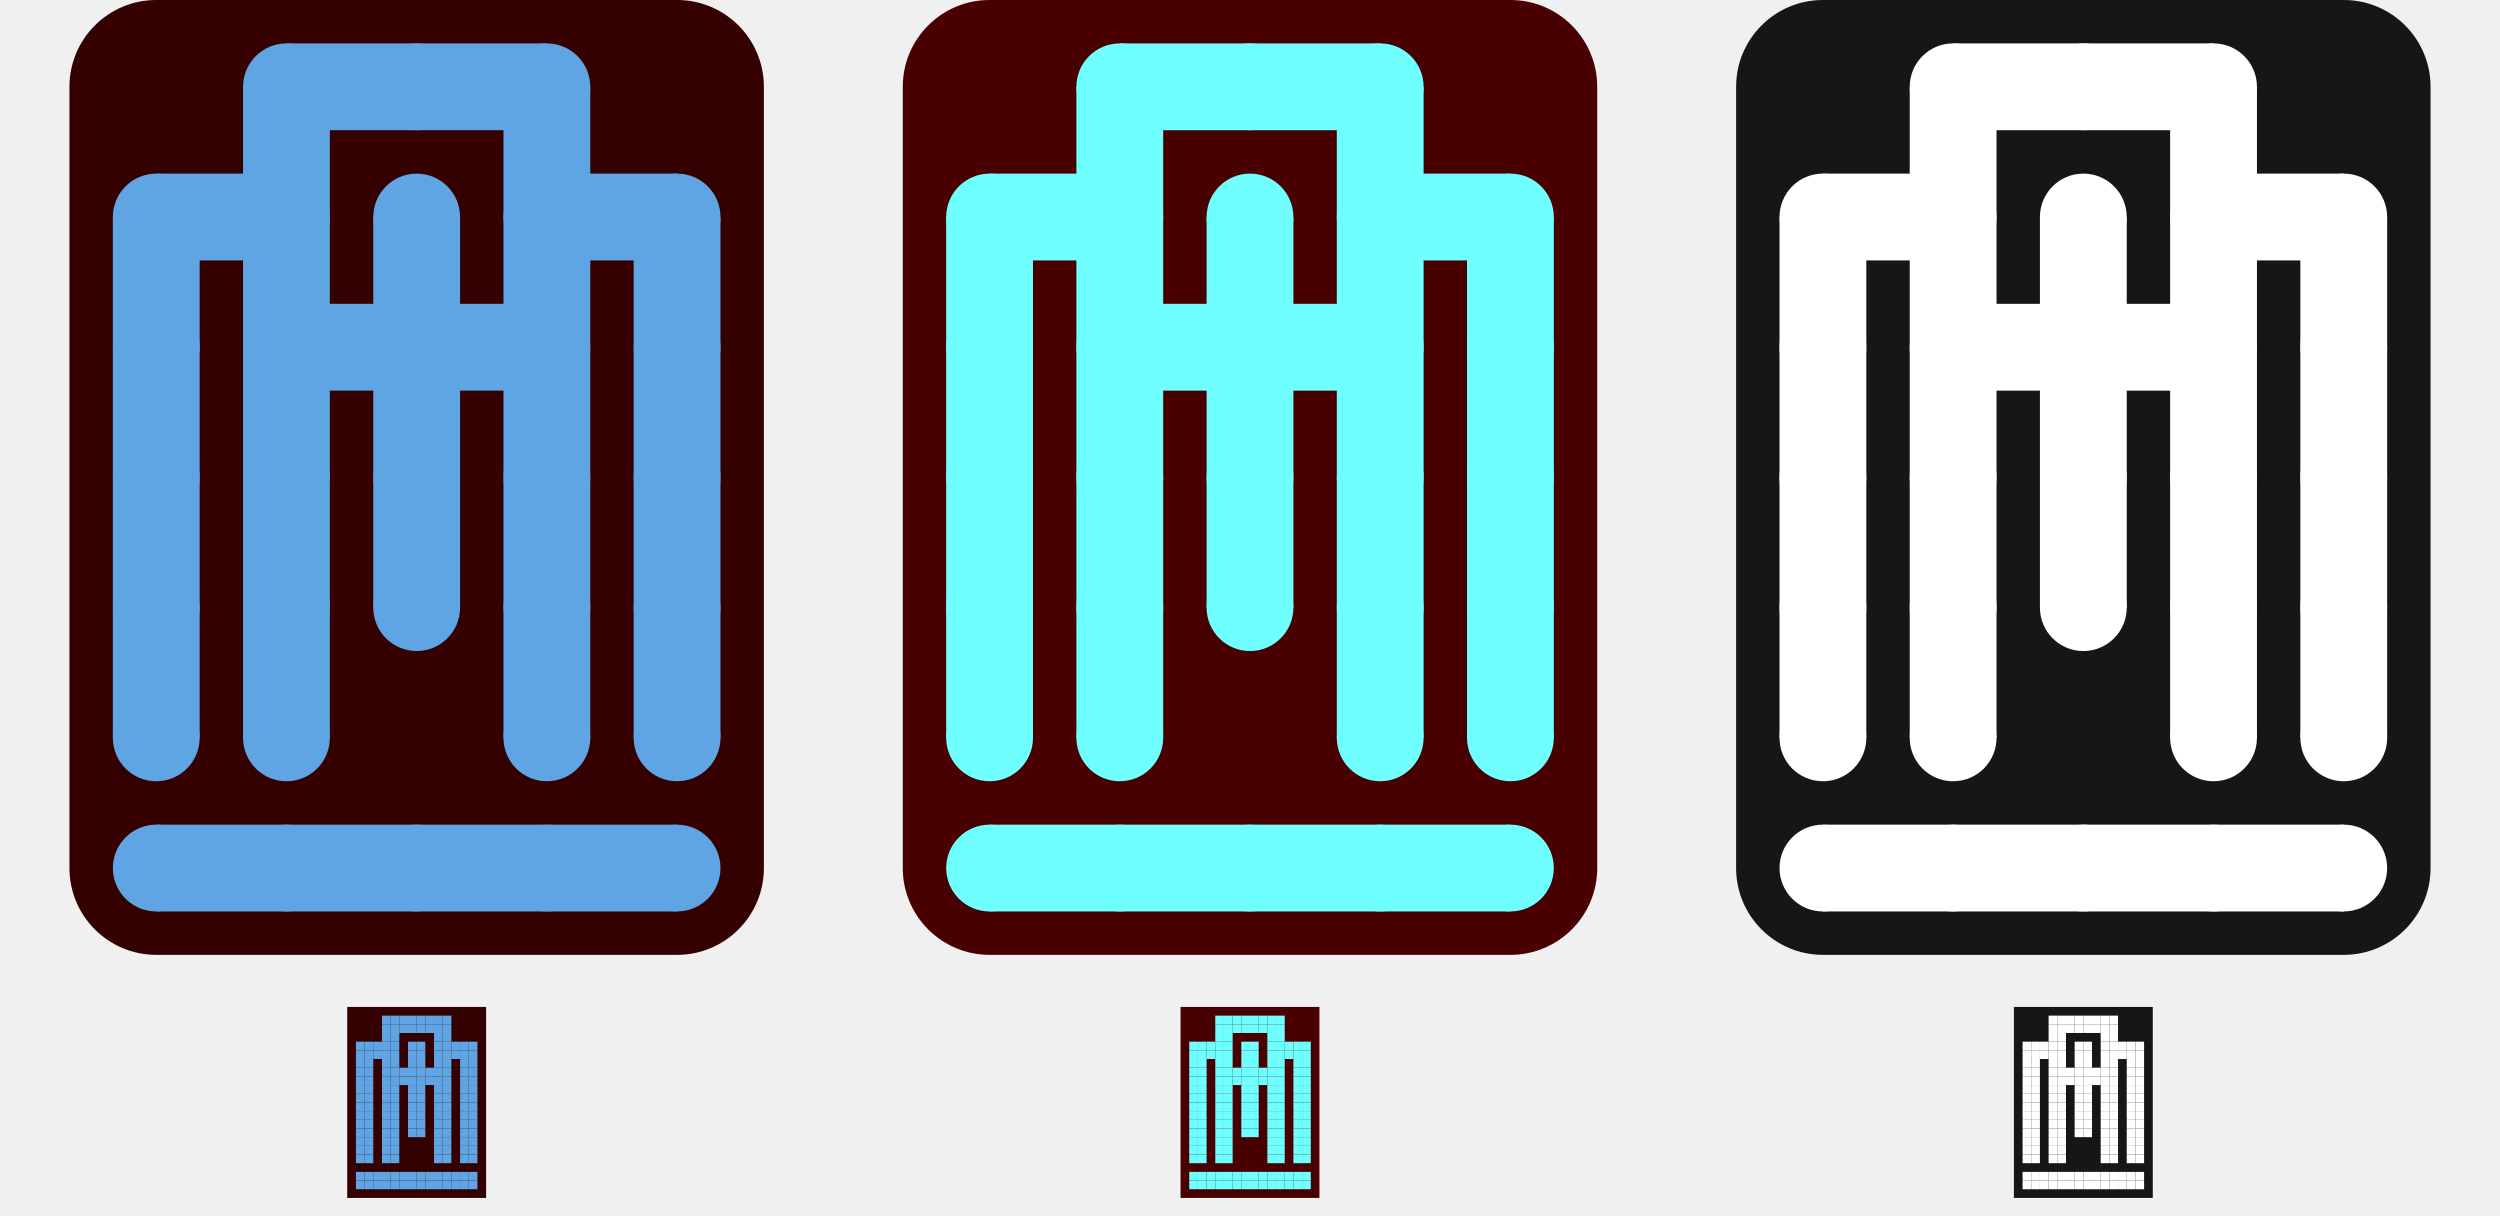
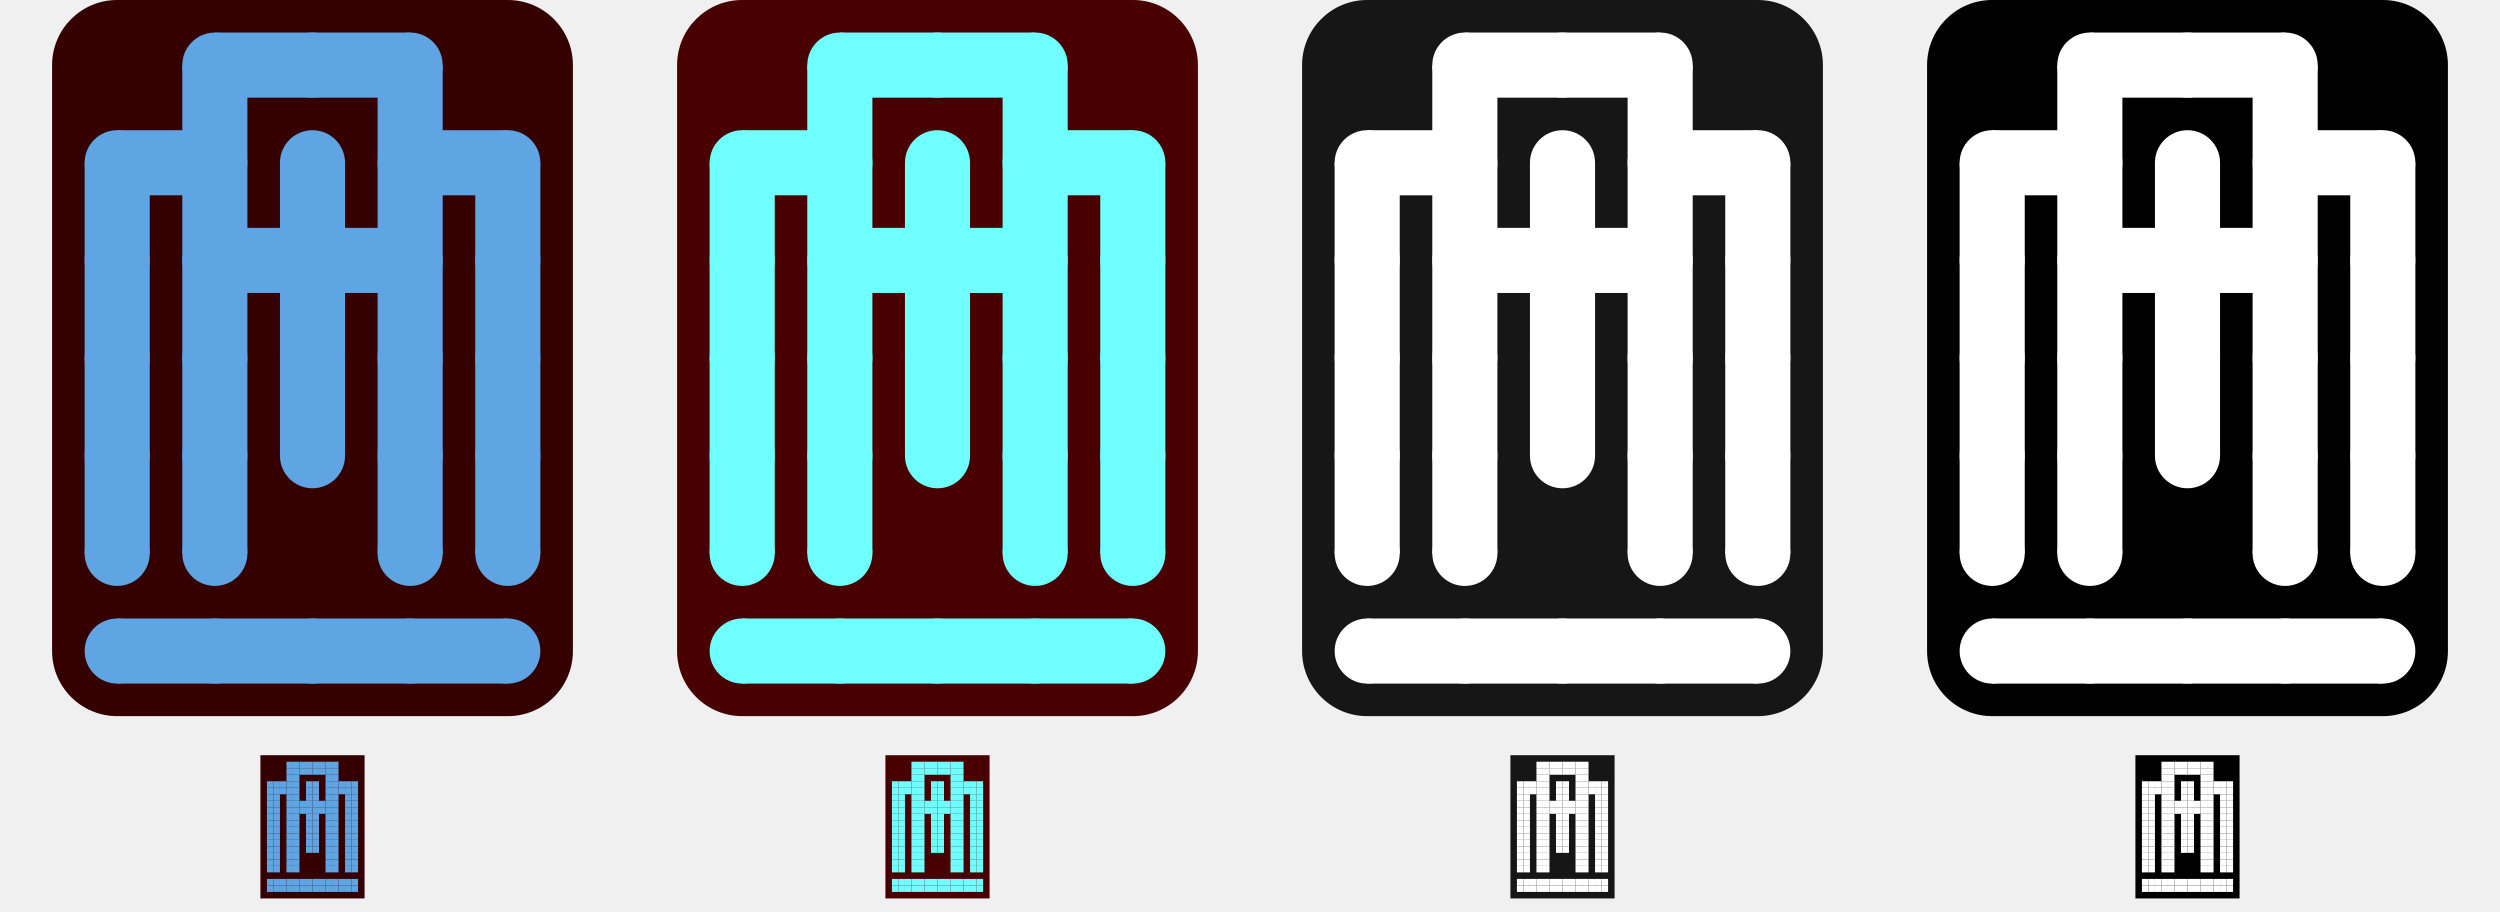
- <svg xmlns="http://www.w3.org/2000/svg" width="288" height="140" viewBox="0 0 288 140">
+ <svg xmlns="http://www.w3.org/2000/svg" width="384" height="140" viewBox="0 0 384 140">
  <g id="standard">
    <rect x="8" y="0" width="80" height="110" rx="10" fill="#340000" />
    <g fill="#5fa4e3">
      <rect x="28" y="5" width="10" height="10" rx="5" />
      <rect x="43" y="5" width="10" height="10" rx="5" />
      <rect x="58" y="5" width="10" height="10" rx="5" />
      <rect x="13" y="20" width="10" height="10" rx="5" />
      <rect x="28" y="20" width="10" height="10" rx="5" />
      <rect x="43" y="20" width="10" height="10" rx="5" />
      <rect x="58" y="20" width="10" height="10" rx="5" />
      <rect x="73" y="20" width="10" height="10" rx="5" />
      <rect x="13" y="35" width="10" height="10" rx="5" />
      <rect x="28" y="35" width="10" height="10" rx="5" />
      <rect x="43" y="35" width="10" height="10" rx="5" />
      <rect x="58" y="35" width="10" height="10" rx="5" />
      <rect x="73" y="35" width="10" height="10" rx="5" />
      <rect x="13" y="50" width="10" height="10" rx="5" />
      <rect x="28" y="50" width="10" height="10" rx="5" />
      <rect x="43" y="50" width="10" height="10" rx="5" />
      <rect x="58" y="50" width="10" height="10" rx="5" />
      <rect x="73" y="50" width="10" height="10" rx="5" />
      <rect x="13" y="65" width="10" height="10" rx="5" />
      <rect x="28" y="65" width="10" height="10" rx="5" />
      <rect x="43" y="65" width="10" height="10" rx="5" />
      <rect x="58" y="65" width="10" height="10" rx="5" />
      <rect x="73" y="65" width="10" height="10" rx="5" />
      <rect x="13" y="80" width="10" height="10" rx="5" />
      <rect x="28" y="80" width="10" height="10" rx="5" />
      <rect x="58" y="80" width="10" height="10" rx="5" />
      <rect x="73" y="80" width="10" height="10" rx="5" />
      <rect x="13" y="95" width="10" height="10" rx="5" />
      <rect x="28" y="95" width="10" height="10" rx="5" />
      <rect x="43" y="95" width="10" height="10" rx="5" />
      <rect x="58" y="95" width="10" height="10" rx="5" />
      <rect x="73" y="95" width="10" height="10" rx="5" />
      <rect x="33" y="5" width="15" height="10" />
      <rect x="28" y="10" width="10" height="15" />
      <rect x="48" y="5" width="15" height="10" />
      <rect x="58" y="10" width="10" height="15" />
      <rect x="18" y="20" width="15" height="10" />
      <rect x="13" y="25" width="10" height="15" />
      <rect x="28" y="25" width="10" height="15" />
      <rect x="43" y="25" width="10" height="15" />
      <rect x="63" y="20" width="15" height="10" />
      <rect x="58" y="25" width="10" height="15" />
      <rect x="73" y="25" width="10" height="15" />
      <rect x="13" y="40" width="10" height="15" />
      <rect x="33" y="35" width="15" height="10" />
      <rect x="28" y="40" width="10" height="15" />
      <rect x="48" y="35" width="15" height="10" />
      <rect x="43" y="40" width="10" height="15" />
      <rect x="58" y="40" width="10" height="15" />
      <rect x="73" y="40" width="10" height="15" />
      <rect x="13" y="55" width="10" height="15" />
      <rect x="28" y="55" width="10" height="15" />
      <rect x="43" y="55" width="10" height="15" />
      <rect x="58" y="55" width="10" height="15" />
      <rect x="73" y="55" width="10" height="15" />
      <rect x="13" y="70" width="10" height="15" />
      <rect x="28" y="70" width="10" height="15" />
      <rect x="58" y="70" width="10" height="15" />
      <rect x="73" y="70" width="10" height="15" />
      <rect x="18" y="95" width="15" height="10" />
      <rect x="33" y="95" width="15" height="10" />
      <rect x="48" y="95" width="15" height="10" />
      <rect x="63" y="95" width="15" height="10" />
    </g>
    <rect x="40" y="116" width="16" height="22" fill="#340000" />
    <g fill="#5fa4e3">
      <rect x="44" y="117" width="1" height="1" />
      <rect x="45" y="117" width="1" height="1" />
      <rect x="46" y="117" width="1" height="1" />
      <rect x="47" y="117" width="1" height="1" />
      <rect x="48" y="117" width="1" height="1" />
      <rect x="49" y="117" width="1" height="1" />
      <rect x="50" y="117" width="1" height="1" />
      <rect x="51" y="117" width="1" height="1" />
      <rect x="44" y="118" width="1" height="1" />
      <rect x="45" y="118" width="1" height="1" />
      <rect x="46" y="118" width="1" height="1" />
      <rect x="47" y="118" width="1" height="1" />
      <rect x="48" y="118" width="1" height="1" />
      <rect x="49" y="118" width="1" height="1" />
      <rect x="50" y="118" width="1" height="1" />
      <rect x="51" y="118" width="1" height="1" />
      <rect x="44" y="119" width="1" height="1" />
      <rect x="45" y="119" width="1" height="1" />
      <rect x="50" y="119" width="1" height="1" />
      <rect x="51" y="119" width="1" height="1" />
      <rect x="41" y="120" width="1" height="1" />
      <rect x="42" y="120" width="1" height="1" />
      <rect x="43" y="120" width="1" height="1" />
      <rect x="44" y="120" width="1" height="1" />
      <rect x="45" y="120" width="1" height="1" />
      <rect x="47" y="120" width="1" height="1" />
      <rect x="48" y="120" width="1" height="1" />
      <rect x="50" y="120" width="1" height="1" />
      <rect x="51" y="120" width="1" height="1" />
      <rect x="52" y="120" width="1" height="1" />
      <rect x="53" y="120" width="1" height="1" />
      <rect x="54" y="120" width="1" height="1" />
      <rect x="41" y="121" width="1" height="1" />
      <rect x="42" y="121" width="1" height="1" />
      <rect x="43" y="121" width="1" height="1" />
      <rect x="44" y="121" width="1" height="1" />
      <rect x="45" y="121" width="1" height="1" />
      <rect x="47" y="121" width="1" height="1" />
      <rect x="48" y="121" width="1" height="1" />
      <rect x="50" y="121" width="1" height="1" />
      <rect x="51" y="121" width="1" height="1" />
      <rect x="52" y="121" width="1" height="1" />
      <rect x="53" y="121" width="1" height="1" />
      <rect x="54" y="121" width="1" height="1" />
      <rect x="41" y="122" width="1" height="1" />
      <rect x="42" y="122" width="1" height="1" />
      <rect x="44" y="122" width="1" height="1" />
      <rect x="45" y="122" width="1" height="1" />
      <rect x="47" y="122" width="1" height="1" />
      <rect x="48" y="122" width="1" height="1" />
      <rect x="50" y="122" width="1" height="1" />
      <rect x="51" y="122" width="1" height="1" />
      <rect x="53" y="122" width="1" height="1" />
      <rect x="54" y="122" width="1" height="1" />
      <rect x="41" y="123" width="1" height="1" />
      <rect x="42" y="123" width="1" height="1" />
      <rect x="44" y="123" width="1" height="1" />
      <rect x="45" y="123" width="1" height="1" />
      <rect x="46" y="123" width="1" height="1" />
      <rect x="47" y="123" width="1" height="1" />
      <rect x="48" y="123" width="1" height="1" />
      <rect x="49" y="123" width="1" height="1" />
      <rect x="50" y="123" width="1" height="1" />
      <rect x="51" y="123" width="1" height="1" />
      <rect x="53" y="123" width="1" height="1" />
      <rect x="54" y="123" width="1" height="1" />
      <rect x="41" y="124" width="1" height="1" />
      <rect x="42" y="124" width="1" height="1" />
      <rect x="44" y="124" width="1" height="1" />
      <rect x="45" y="124" width="1" height="1" />
      <rect x="46" y="124" width="1" height="1" />
      <rect x="47" y="124" width="1" height="1" />
      <rect x="48" y="124" width="1" height="1" />
      <rect x="49" y="124" width="1" height="1" />
      <rect x="50" y="124" width="1" height="1" />
      <rect x="51" y="124" width="1" height="1" />
      <rect x="53" y="124" width="1" height="1" />
      <rect x="54" y="124" width="1" height="1" />
      <rect x="41" y="125" width="1" height="1" />
      <rect x="42" y="125" width="1" height="1" />
      <rect x="44" y="125" width="1" height="1" />
      <rect x="45" y="125" width="1" height="1" />
      <rect x="47" y="125" width="1" height="1" />
      <rect x="48" y="125" width="1" height="1" />
      <rect x="50" y="125" width="1" height="1" />
      <rect x="51" y="125" width="1" height="1" />
      <rect x="53" y="125" width="1" height="1" />
      <rect x="54" y="125" width="1" height="1" />
      <rect x="41" y="126" width="1" height="1" />
      <rect x="42" y="126" width="1" height="1" />
      <rect x="44" y="126" width="1" height="1" />
      <rect x="45" y="126" width="1" height="1" />
      <rect x="47" y="126" width="1" height="1" />
      <rect x="48" y="126" width="1" height="1" />
      <rect x="50" y="126" width="1" height="1" />
      <rect x="51" y="126" width="1" height="1" />
      <rect x="53" y="126" width="1" height="1" />
      <rect x="54" y="126" width="1" height="1" />
      <rect x="41" y="127" width="1" height="1" />
      <rect x="42" y="127" width="1" height="1" />
      <rect x="44" y="127" width="1" height="1" />
      <rect x="45" y="127" width="1" height="1" />
      <rect x="47" y="127" width="1" height="1" />
      <rect x="48" y="127" width="1" height="1" />
      <rect x="50" y="127" width="1" height="1" />
      <rect x="51" y="127" width="1" height="1" />
      <rect x="53" y="127" width="1" height="1" />
      <rect x="54" y="127" width="1" height="1" />
      <rect x="41" y="128" width="1" height="1" />
      <rect x="42" y="128" width="1" height="1" />
      <rect x="44" y="128" width="1" height="1" />
      <rect x="45" y="128" width="1" height="1" />
      <rect x="47" y="128" width="1" height="1" />
      <rect x="48" y="128" width="1" height="1" />
      <rect x="50" y="128" width="1" height="1" />
      <rect x="51" y="128" width="1" height="1" />
      <rect x="53" y="128" width="1" height="1" />
      <rect x="54" y="128" width="1" height="1" />
      <rect x="41" y="129" width="1" height="1" />
      <rect x="42" y="129" width="1" height="1" />
      <rect x="44" y="129" width="1" height="1" />
      <rect x="45" y="129" width="1" height="1" />
      <rect x="47" y="129" width="1" height="1" />
      <rect x="48" y="129" width="1" height="1" />
      <rect x="50" y="129" width="1" height="1" />
      <rect x="51" y="129" width="1" height="1" />
      <rect x="53" y="129" width="1" height="1" />
      <rect x="54" y="129" width="1" height="1" />
      <rect x="41" y="130" width="1" height="1" />
      <rect x="42" y="130" width="1" height="1" />
      <rect x="44" y="130" width="1" height="1" />
      <rect x="45" y="130" width="1" height="1" />
      <rect x="47" y="130" width="1" height="1" />
      <rect x="48" y="130" width="1" height="1" />
      <rect x="50" y="130" width="1" height="1" />
      <rect x="51" y="130" width="1" height="1" />
      <rect x="53" y="130" width="1" height="1" />
      <rect x="54" y="130" width="1" height="1" />
      <rect x="41" y="131" width="1" height="1" />
      <rect x="42" y="131" width="1" height="1" />
      <rect x="44" y="131" width="1" height="1" />
      <rect x="45" y="131" width="1" height="1" />
      <rect x="50" y="131" width="1" height="1" />
      <rect x="51" y="131" width="1" height="1" />
      <rect x="53" y="131" width="1" height="1" />
      <rect x="54" y="131" width="1" height="1" />
      <rect x="41" y="132" width="1" height="1" />
      <rect x="42" y="132" width="1" height="1" />
      <rect x="44" y="132" width="1" height="1" />
      <rect x="45" y="132" width="1" height="1" />
      <rect x="50" y="132" width="1" height="1" />
      <rect x="51" y="132" width="1" height="1" />
      <rect x="53" y="132" width="1" height="1" />
      <rect x="54" y="132" width="1" height="1" />
      <rect x="41" y="133" width="1" height="1" />
      <rect x="42" y="133" width="1" height="1" />
      <rect x="44" y="133" width="1" height="1" />
      <rect x="45" y="133" width="1" height="1" />
      <rect x="50" y="133" width="1" height="1" />
      <rect x="51" y="133" width="1" height="1" />
      <rect x="53" y="133" width="1" height="1" />
      <rect x="54" y="133" width="1" height="1" />
      <rect x="41" y="135" width="1" height="1" />
      <rect x="42" y="135" width="1" height="1" />
      <rect x="43" y="135" width="1" height="1" />
      <rect x="44" y="135" width="1" height="1" />
      <rect x="45" y="135" width="1" height="1" />
      <rect x="46" y="135" width="1" height="1" />
      <rect x="47" y="135" width="1" height="1" />
      <rect x="48" y="135" width="1" height="1" />
      <rect x="49" y="135" width="1" height="1" />
      <rect x="50" y="135" width="1" height="1" />
      <rect x="51" y="135" width="1" height="1" />
      <rect x="52" y="135" width="1" height="1" />
      <rect x="53" y="135" width="1" height="1" />
      <rect x="54" y="135" width="1" height="1" />
      <rect x="41" y="136" width="1" height="1" />
      <rect x="42" y="136" width="1" height="1" />
      <rect x="43" y="136" width="1" height="1" />
      <rect x="44" y="136" width="1" height="1" />
      <rect x="45" y="136" width="1" height="1" />
      <rect x="46" y="136" width="1" height="1" />
      <rect x="47" y="136" width="1" height="1" />
      <rect x="48" y="136" width="1" height="1" />
      <rect x="49" y="136" width="1" height="1" />
      <rect x="50" y="136" width="1" height="1" />
      <rect x="51" y="136" width="1" height="1" />
      <rect x="52" y="136" width="1" height="1" />
      <rect x="53" y="136" width="1" height="1" />
      <rect x="54" y="136" width="1" height="1" />
    </g>
  </g>
  <g id="high_contrast">
    <rect x="104" y="0" width="80" height="110" rx="10" fill="#490000" />
    <g fill="#6fffff">
      <rect x="124" y="5" width="10" height="10" rx="5" />
      <rect x="139" y="5" width="10" height="10" rx="5" />
      <rect x="154" y="5" width="10" height="10" rx="5" />
      <rect x="109" y="20" width="10" height="10" rx="5" />
      <rect x="124" y="20" width="10" height="10" rx="5" />
      <rect x="139" y="20" width="10" height="10" rx="5" />
      <rect x="154" y="20" width="10" height="10" rx="5" />
      <rect x="169" y="20" width="10" height="10" rx="5" />
      <rect x="109" y="35" width="10" height="10" rx="5" />
      <rect x="124" y="35" width="10" height="10" rx="5" />
      <rect x="139" y="35" width="10" height="10" rx="5" />
      <rect x="154" y="35" width="10" height="10" rx="5" />
      <rect x="169" y="35" width="10" height="10" rx="5" />
      <rect x="109" y="50" width="10" height="10" rx="5" />
      <rect x="124" y="50" width="10" height="10" rx="5" />
      <rect x="139" y="50" width="10" height="10" rx="5" />
      <rect x="154" y="50" width="10" height="10" rx="5" />
      <rect x="169" y="50" width="10" height="10" rx="5" />
      <rect x="109" y="65" width="10" height="10" rx="5" />
      <rect x="124" y="65" width="10" height="10" rx="5" />
      <rect x="139" y="65" width="10" height="10" rx="5" />
      <rect x="154" y="65" width="10" height="10" rx="5" />
      <rect x="169" y="65" width="10" height="10" rx="5" />
      <rect x="109" y="80" width="10" height="10" rx="5" />
      <rect x="124" y="80" width="10" height="10" rx="5" />
      <rect x="154" y="80" width="10" height="10" rx="5" />
      <rect x="169" y="80" width="10" height="10" rx="5" />
      <rect x="109" y="95" width="10" height="10" rx="5" />
      <rect x="124" y="95" width="10" height="10" rx="5" />
      <rect x="139" y="95" width="10" height="10" rx="5" />
      <rect x="154" y="95" width="10" height="10" rx="5" />
      <rect x="169" y="95" width="10" height="10" rx="5" />
      <rect x="129" y="5" width="15" height="10" />
      <rect x="124" y="10" width="10" height="15" />
      <rect x="144" y="5" width="15" height="10" />
      <rect x="154" y="10" width="10" height="15" />
      <rect x="114" y="20" width="15" height="10" />
      <rect x="109" y="25" width="10" height="15" />
      <rect x="124" y="25" width="10" height="15" />
      <rect x="139" y="25" width="10" height="15" />
      <rect x="159" y="20" width="15" height="10" />
      <rect x="154" y="25" width="10" height="15" />
      <rect x="169" y="25" width="10" height="15" />
      <rect x="109" y="40" width="10" height="15" />
      <rect x="129" y="35" width="15" height="10" />
      <rect x="124" y="40" width="10" height="15" />
      <rect x="144" y="35" width="15" height="10" />
      <rect x="139" y="40" width="10" height="15" />
      <rect x="154" y="40" width="10" height="15" />
      <rect x="169" y="40" width="10" height="15" />
      <rect x="109" y="55" width="10" height="15" />
      <rect x="124" y="55" width="10" height="15" />
      <rect x="139" y="55" width="10" height="15" />
      <rect x="154" y="55" width="10" height="15" />
      <rect x="169" y="55" width="10" height="15" />
      <rect x="109" y="70" width="10" height="15" />
      <rect x="124" y="70" width="10" height="15" />
      <rect x="154" y="70" width="10" height="15" />
      <rect x="169" y="70" width="10" height="15" />
      <rect x="114" y="95" width="15" height="10" />
      <rect x="129" y="95" width="15" height="10" />
      <rect x="144" y="95" width="15" height="10" />
      <rect x="159" y="95" width="15" height="10" />
    </g>
    <rect x="136" y="116" width="16" height="22" fill="#490000" />
    <g fill="#6fffff">
      <rect x="140" y="117" width="1" height="1" />
      <rect x="141" y="117" width="1" height="1" />
      <rect x="142" y="117" width="1" height="1" />
      <rect x="143" y="117" width="1" height="1" />
      <rect x="144" y="117" width="1" height="1" />
      <rect x="145" y="117" width="1" height="1" />
      <rect x="146" y="117" width="1" height="1" />
      <rect x="147" y="117" width="1" height="1" />
      <rect x="140" y="118" width="1" height="1" />
      <rect x="141" y="118" width="1" height="1" />
      <rect x="142" y="118" width="1" height="1" />
      <rect x="143" y="118" width="1" height="1" />
      <rect x="144" y="118" width="1" height="1" />
      <rect x="145" y="118" width="1" height="1" />
      <rect x="146" y="118" width="1" height="1" />
      <rect x="147" y="118" width="1" height="1" />
      <rect x="140" y="119" width="1" height="1" />
      <rect x="141" y="119" width="1" height="1" />
      <rect x="146" y="119" width="1" height="1" />
      <rect x="147" y="119" width="1" height="1" />
      <rect x="137" y="120" width="1" height="1" />
      <rect x="138" y="120" width="1" height="1" />
      <rect x="139" y="120" width="1" height="1" />
      <rect x="140" y="120" width="1" height="1" />
      <rect x="141" y="120" width="1" height="1" />
      <rect x="143" y="120" width="1" height="1" />
      <rect x="144" y="120" width="1" height="1" />
      <rect x="146" y="120" width="1" height="1" />
      <rect x="147" y="120" width="1" height="1" />
      <rect x="148" y="120" width="1" height="1" />
      <rect x="149" y="120" width="1" height="1" />
      <rect x="150" y="120" width="1" height="1" />
      <rect x="137" y="121" width="1" height="1" />
      <rect x="138" y="121" width="1" height="1" />
      <rect x="139" y="121" width="1" height="1" />
      <rect x="140" y="121" width="1" height="1" />
      <rect x="141" y="121" width="1" height="1" />
      <rect x="143" y="121" width="1" height="1" />
      <rect x="144" y="121" width="1" height="1" />
      <rect x="146" y="121" width="1" height="1" />
      <rect x="147" y="121" width="1" height="1" />
      <rect x="148" y="121" width="1" height="1" />
      <rect x="149" y="121" width="1" height="1" />
      <rect x="150" y="121" width="1" height="1" />
      <rect x="137" y="122" width="1" height="1" />
      <rect x="138" y="122" width="1" height="1" />
      <rect x="140" y="122" width="1" height="1" />
      <rect x="141" y="122" width="1" height="1" />
      <rect x="143" y="122" width="1" height="1" />
      <rect x="144" y="122" width="1" height="1" />
      <rect x="146" y="122" width="1" height="1" />
      <rect x="147" y="122" width="1" height="1" />
      <rect x="149" y="122" width="1" height="1" />
      <rect x="150" y="122" width="1" height="1" />
      <rect x="137" y="123" width="1" height="1" />
      <rect x="138" y="123" width="1" height="1" />
      <rect x="140" y="123" width="1" height="1" />
      <rect x="141" y="123" width="1" height="1" />
      <rect x="142" y="123" width="1" height="1" />
      <rect x="143" y="123" width="1" height="1" />
      <rect x="144" y="123" width="1" height="1" />
      <rect x="145" y="123" width="1" height="1" />
      <rect x="146" y="123" width="1" height="1" />
      <rect x="147" y="123" width="1" height="1" />
      <rect x="149" y="123" width="1" height="1" />
      <rect x="150" y="123" width="1" height="1" />
      <rect x="137" y="124" width="1" height="1" />
      <rect x="138" y="124" width="1" height="1" />
      <rect x="140" y="124" width="1" height="1" />
      <rect x="141" y="124" width="1" height="1" />
      <rect x="142" y="124" width="1" height="1" />
      <rect x="143" y="124" width="1" height="1" />
      <rect x="144" y="124" width="1" height="1" />
      <rect x="145" y="124" width="1" height="1" />
      <rect x="146" y="124" width="1" height="1" />
      <rect x="147" y="124" width="1" height="1" />
      <rect x="149" y="124" width="1" height="1" />
      <rect x="150" y="124" width="1" height="1" />
      <rect x="137" y="125" width="1" height="1" />
      <rect x="138" y="125" width="1" height="1" />
      <rect x="140" y="125" width="1" height="1" />
      <rect x="141" y="125" width="1" height="1" />
      <rect x="143" y="125" width="1" height="1" />
      <rect x="144" y="125" width="1" height="1" />
      <rect x="146" y="125" width="1" height="1" />
      <rect x="147" y="125" width="1" height="1" />
      <rect x="149" y="125" width="1" height="1" />
      <rect x="150" y="125" width="1" height="1" />
      <rect x="137" y="126" width="1" height="1" />
      <rect x="138" y="126" width="1" height="1" />
      <rect x="140" y="126" width="1" height="1" />
      <rect x="141" y="126" width="1" height="1" />
      <rect x="143" y="126" width="1" height="1" />
      <rect x="144" y="126" width="1" height="1" />
      <rect x="146" y="126" width="1" height="1" />
      <rect x="147" y="126" width="1" height="1" />
      <rect x="149" y="126" width="1" height="1" />
      <rect x="150" y="126" width="1" height="1" />
      <rect x="137" y="127" width="1" height="1" />
      <rect x="138" y="127" width="1" height="1" />
      <rect x="140" y="127" width="1" height="1" />
      <rect x="141" y="127" width="1" height="1" />
      <rect x="143" y="127" width="1" height="1" />
      <rect x="144" y="127" width="1" height="1" />
      <rect x="146" y="127" width="1" height="1" />
      <rect x="147" y="127" width="1" height="1" />
      <rect x="149" y="127" width="1" height="1" />
      <rect x="150" y="127" width="1" height="1" />
      <rect x="137" y="128" width="1" height="1" />
      <rect x="138" y="128" width="1" height="1" />
      <rect x="140" y="128" width="1" height="1" />
      <rect x="141" y="128" width="1" height="1" />
      <rect x="143" y="128" width="1" height="1" />
      <rect x="144" y="128" width="1" height="1" />
      <rect x="146" y="128" width="1" height="1" />
      <rect x="147" y="128" width="1" height="1" />
      <rect x="149" y="128" width="1" height="1" />
      <rect x="150" y="128" width="1" height="1" />
      <rect x="137" y="129" width="1" height="1" />
      <rect x="138" y="129" width="1" height="1" />
      <rect x="140" y="129" width="1" height="1" />
      <rect x="141" y="129" width="1" height="1" />
      <rect x="143" y="129" width="1" height="1" />
      <rect x="144" y="129" width="1" height="1" />
      <rect x="146" y="129" width="1" height="1" />
      <rect x="147" y="129" width="1" height="1" />
      <rect x="149" y="129" width="1" height="1" />
      <rect x="150" y="129" width="1" height="1" />
      <rect x="137" y="130" width="1" height="1" />
      <rect x="138" y="130" width="1" height="1" />
      <rect x="140" y="130" width="1" height="1" />
      <rect x="141" y="130" width="1" height="1" />
      <rect x="143" y="130" width="1" height="1" />
      <rect x="144" y="130" width="1" height="1" />
      <rect x="146" y="130" width="1" height="1" />
      <rect x="147" y="130" width="1" height="1" />
      <rect x="149" y="130" width="1" height="1" />
      <rect x="150" y="130" width="1" height="1" />
      <rect x="137" y="131" width="1" height="1" />
      <rect x="138" y="131" width="1" height="1" />
      <rect x="140" y="131" width="1" height="1" />
      <rect x="141" y="131" width="1" height="1" />
      <rect x="146" y="131" width="1" height="1" />
      <rect x="147" y="131" width="1" height="1" />
      <rect x="149" y="131" width="1" height="1" />
      <rect x="150" y="131" width="1" height="1" />
      <rect x="137" y="132" width="1" height="1" />
      <rect x="138" y="132" width="1" height="1" />
      <rect x="140" y="132" width="1" height="1" />
      <rect x="141" y="132" width="1" height="1" />
      <rect x="146" y="132" width="1" height="1" />
      <rect x="147" y="132" width="1" height="1" />
      <rect x="149" y="132" width="1" height="1" />
      <rect x="150" y="132" width="1" height="1" />
      <rect x="137" y="133" width="1" height="1" />
      <rect x="138" y="133" width="1" height="1" />
      <rect x="140" y="133" width="1" height="1" />
      <rect x="141" y="133" width="1" height="1" />
      <rect x="146" y="133" width="1" height="1" />
      <rect x="147" y="133" width="1" height="1" />
      <rect x="149" y="133" width="1" height="1" />
      <rect x="150" y="133" width="1" height="1" />
      <rect x="137" y="135" width="1" height="1" />
      <rect x="138" y="135" width="1" height="1" />
      <rect x="139" y="135" width="1" height="1" />
      <rect x="140" y="135" width="1" height="1" />
      <rect x="141" y="135" width="1" height="1" />
      <rect x="142" y="135" width="1" height="1" />
      <rect x="143" y="135" width="1" height="1" />
      <rect x="144" y="135" width="1" height="1" />
      <rect x="145" y="135" width="1" height="1" />
      <rect x="146" y="135" width="1" height="1" />
      <rect x="147" y="135" width="1" height="1" />
      <rect x="148" y="135" width="1" height="1" />
      <rect x="149" y="135" width="1" height="1" />
      <rect x="150" y="135" width="1" height="1" />
      <rect x="137" y="136" width="1" height="1" />
      <rect x="138" y="136" width="1" height="1" />
      <rect x="139" y="136" width="1" height="1" />
      <rect x="140" y="136" width="1" height="1" />
      <rect x="141" y="136" width="1" height="1" />
      <rect x="142" y="136" width="1" height="1" />
      <rect x="143" y="136" width="1" height="1" />
      <rect x="144" y="136" width="1" height="1" />
      <rect x="145" y="136" width="1" height="1" />
      <rect x="146" y="136" width="1" height="1" />
      <rect x="147" y="136" width="1" height="1" />
      <rect x="148" y="136" width="1" height="1" />
      <rect x="149" y="136" width="1" height="1" />
      <rect x="150" y="136" width="1" height="1" />
    </g>
  </g>
  <g id="monochrome">
    <rect x="200" y="0" width="80" height="110" rx="10" fill="#161616" />
    <g fill="#ffffff">
      <rect x="220" y="5" width="10" height="10" rx="5" />
      <rect x="235" y="5" width="10" height="10" rx="5" />
      <rect x="250" y="5" width="10" height="10" rx="5" />
      <rect x="205" y="20" width="10" height="10" rx="5" />
      <rect x="220" y="20" width="10" height="10" rx="5" />
      <rect x="235" y="20" width="10" height="10" rx="5" />
      <rect x="250" y="20" width="10" height="10" rx="5" />
      <rect x="265" y="20" width="10" height="10" rx="5" />
      <rect x="205" y="35" width="10" height="10" rx="5" />
      <rect x="220" y="35" width="10" height="10" rx="5" />
      <rect x="235" y="35" width="10" height="10" rx="5" />
      <rect x="250" y="35" width="10" height="10" rx="5" />
      <rect x="265" y="35" width="10" height="10" rx="5" />
      <rect x="205" y="50" width="10" height="10" rx="5" />
      <rect x="220" y="50" width="10" height="10" rx="5" />
      <rect x="235" y="50" width="10" height="10" rx="5" />
      <rect x="250" y="50" width="10" height="10" rx="5" />
      <rect x="265" y="50" width="10" height="10" rx="5" />
      <rect x="205" y="65" width="10" height="10" rx="5" />
      <rect x="220" y="65" width="10" height="10" rx="5" />
      <rect x="235" y="65" width="10" height="10" rx="5" />
      <rect x="250" y="65" width="10" height="10" rx="5" />
      <rect x="265" y="65" width="10" height="10" rx="5" />
      <rect x="205" y="80" width="10" height="10" rx="5" />
      <rect x="220" y="80" width="10" height="10" rx="5" />
      <rect x="250" y="80" width="10" height="10" rx="5" />
      <rect x="265" y="80" width="10" height="10" rx="5" />
      <rect x="205" y="95" width="10" height="10" rx="5" />
      <rect x="220" y="95" width="10" height="10" rx="5" />
      <rect x="235" y="95" width="10" height="10" rx="5" />
      <rect x="250" y="95" width="10" height="10" rx="5" />
      <rect x="265" y="95" width="10" height="10" rx="5" />
      <rect x="225" y="5" width="15" height="10" />
      <rect x="220" y="10" width="10" height="15" />
      <rect x="240" y="5" width="15" height="10" />
      <rect x="250" y="10" width="10" height="15" />
      <rect x="210" y="20" width="15" height="10" />
      <rect x="205" y="25" width="10" height="15" />
      <rect x="220" y="25" width="10" height="15" />
      <rect x="235" y="25" width="10" height="15" />
      <rect x="255" y="20" width="15" height="10" />
      <rect x="250" y="25" width="10" height="15" />
      <rect x="265" y="25" width="10" height="15" />
      <rect x="205" y="40" width="10" height="15" />
      <rect x="225" y="35" width="15" height="10" />
      <rect x="220" y="40" width="10" height="15" />
      <rect x="240" y="35" width="15" height="10" />
      <rect x="235" y="40" width="10" height="15" />
      <rect x="250" y="40" width="10" height="15" />
      <rect x="265" y="40" width="10" height="15" />
      <rect x="205" y="55" width="10" height="15" />
      <rect x="220" y="55" width="10" height="15" />
      <rect x="235" y="55" width="10" height="15" />
      <rect x="250" y="55" width="10" height="15" />
      <rect x="265" y="55" width="10" height="15" />
      <rect x="205" y="70" width="10" height="15" />
      <rect x="220" y="70" width="10" height="15" />
      <rect x="250" y="70" width="10" height="15" />
      <rect x="265" y="70" width="10" height="15" />
      <rect x="210" y="95" width="15" height="10" />
      <rect x="225" y="95" width="15" height="10" />
      <rect x="240" y="95" width="15" height="10" />
      <rect x="255" y="95" width="15" height="10" />
    </g>
    <rect x="232" y="116" width="16" height="22" fill="#161616" />
    <g fill="#ffffff">
      <rect x="236" y="117" width="1" height="1" />
      <rect x="237" y="117" width="1" height="1" />
      <rect x="238" y="117" width="1" height="1" />
      <rect x="239" y="117" width="1" height="1" />
      <rect x="240" y="117" width="1" height="1" />
      <rect x="241" y="117" width="1" height="1" />
      <rect x="242" y="117" width="1" height="1" />
      <rect x="243" y="117" width="1" height="1" />
      <rect x="236" y="118" width="1" height="1" />
      <rect x="237" y="118" width="1" height="1" />
      <rect x="238" y="118" width="1" height="1" />
      <rect x="239" y="118" width="1" height="1" />
      <rect x="240" y="118" width="1" height="1" />
      <rect x="241" y="118" width="1" height="1" />
      <rect x="242" y="118" width="1" height="1" />
      <rect x="243" y="118" width="1" height="1" />
      <rect x="236" y="119" width="1" height="1" />
      <rect x="237" y="119" width="1" height="1" />
      <rect x="242" y="119" width="1" height="1" />
      <rect x="243" y="119" width="1" height="1" />
      <rect x="233" y="120" width="1" height="1" />
      <rect x="234" y="120" width="1" height="1" />
      <rect x="235" y="120" width="1" height="1" />
      <rect x="236" y="120" width="1" height="1" />
      <rect x="237" y="120" width="1" height="1" />
      <rect x="239" y="120" width="1" height="1" />
      <rect x="240" y="120" width="1" height="1" />
      <rect x="242" y="120" width="1" height="1" />
      <rect x="243" y="120" width="1" height="1" />
      <rect x="244" y="120" width="1" height="1" />
      <rect x="245" y="120" width="1" height="1" />
      <rect x="246" y="120" width="1" height="1" />
      <rect x="233" y="121" width="1" height="1" />
      <rect x="234" y="121" width="1" height="1" />
      <rect x="235" y="121" width="1" height="1" />
      <rect x="236" y="121" width="1" height="1" />
      <rect x="237" y="121" width="1" height="1" />
      <rect x="239" y="121" width="1" height="1" />
      <rect x="240" y="121" width="1" height="1" />
      <rect x="242" y="121" width="1" height="1" />
      <rect x="243" y="121" width="1" height="1" />
      <rect x="244" y="121" width="1" height="1" />
      <rect x="245" y="121" width="1" height="1" />
      <rect x="246" y="121" width="1" height="1" />
      <rect x="233" y="122" width="1" height="1" />
      <rect x="234" y="122" width="1" height="1" />
      <rect x="236" y="122" width="1" height="1" />
      <rect x="237" y="122" width="1" height="1" />
      <rect x="239" y="122" width="1" height="1" />
      <rect x="240" y="122" width="1" height="1" />
      <rect x="242" y="122" width="1" height="1" />
      <rect x="243" y="122" width="1" height="1" />
      <rect x="245" y="122" width="1" height="1" />
      <rect x="246" y="122" width="1" height="1" />
      <rect x="233" y="123" width="1" height="1" />
      <rect x="234" y="123" width="1" height="1" />
      <rect x="236" y="123" width="1" height="1" />
      <rect x="237" y="123" width="1" height="1" />
      <rect x="238" y="123" width="1" height="1" />
      <rect x="239" y="123" width="1" height="1" />
      <rect x="240" y="123" width="1" height="1" />
      <rect x="241" y="123" width="1" height="1" />
      <rect x="242" y="123" width="1" height="1" />
      <rect x="243" y="123" width="1" height="1" />
      <rect x="245" y="123" width="1" height="1" />
      <rect x="246" y="123" width="1" height="1" />
      <rect x="233" y="124" width="1" height="1" />
      <rect x="234" y="124" width="1" height="1" />
      <rect x="236" y="124" width="1" height="1" />
      <rect x="237" y="124" width="1" height="1" />
      <rect x="238" y="124" width="1" height="1" />
      <rect x="239" y="124" width="1" height="1" />
      <rect x="240" y="124" width="1" height="1" />
      <rect x="241" y="124" width="1" height="1" />
      <rect x="242" y="124" width="1" height="1" />
      <rect x="243" y="124" width="1" height="1" />
      <rect x="245" y="124" width="1" height="1" />
      <rect x="246" y="124" width="1" height="1" />
      <rect x="233" y="125" width="1" height="1" />
      <rect x="234" y="125" width="1" height="1" />
      <rect x="236" y="125" width="1" height="1" />
      <rect x="237" y="125" width="1" height="1" />
      <rect x="239" y="125" width="1" height="1" />
      <rect x="240" y="125" width="1" height="1" />
      <rect x="242" y="125" width="1" height="1" />
      <rect x="243" y="125" width="1" height="1" />
      <rect x="245" y="125" width="1" height="1" />
      <rect x="246" y="125" width="1" height="1" />
      <rect x="233" y="126" width="1" height="1" />
      <rect x="234" y="126" width="1" height="1" />
      <rect x="236" y="126" width="1" height="1" />
      <rect x="237" y="126" width="1" height="1" />
      <rect x="239" y="126" width="1" height="1" />
      <rect x="240" y="126" width="1" height="1" />
      <rect x="242" y="126" width="1" height="1" />
      <rect x="243" y="126" width="1" height="1" />
      <rect x="245" y="126" width="1" height="1" />
      <rect x="246" y="126" width="1" height="1" />
      <rect x="233" y="127" width="1" height="1" />
      <rect x="234" y="127" width="1" height="1" />
      <rect x="236" y="127" width="1" height="1" />
      <rect x="237" y="127" width="1" height="1" />
      <rect x="239" y="127" width="1" height="1" />
      <rect x="240" y="127" width="1" height="1" />
      <rect x="242" y="127" width="1" height="1" />
      <rect x="243" y="127" width="1" height="1" />
      <rect x="245" y="127" width="1" height="1" />
      <rect x="246" y="127" width="1" height="1" />
      <rect x="233" y="128" width="1" height="1" />
      <rect x="234" y="128" width="1" height="1" />
      <rect x="236" y="128" width="1" height="1" />
      <rect x="237" y="128" width="1" height="1" />
      <rect x="239" y="128" width="1" height="1" />
      <rect x="240" y="128" width="1" height="1" />
      <rect x="242" y="128" width="1" height="1" />
      <rect x="243" y="128" width="1" height="1" />
      <rect x="245" y="128" width="1" height="1" />
      <rect x="246" y="128" width="1" height="1" />
      <rect x="233" y="129" width="1" height="1" />
      <rect x="234" y="129" width="1" height="1" />
      <rect x="236" y="129" width="1" height="1" />
      <rect x="237" y="129" width="1" height="1" />
      <rect x="239" y="129" width="1" height="1" />
      <rect x="240" y="129" width="1" height="1" />
      <rect x="242" y="129" width="1" height="1" />
      <rect x="243" y="129" width="1" height="1" />
      <rect x="245" y="129" width="1" height="1" />
      <rect x="246" y="129" width="1" height="1" />
      <rect x="233" y="130" width="1" height="1" />
      <rect x="234" y="130" width="1" height="1" />
      <rect x="236" y="130" width="1" height="1" />
      <rect x="237" y="130" width="1" height="1" />
      <rect x="239" y="130" width="1" height="1" />
      <rect x="240" y="130" width="1" height="1" />
      <rect x="242" y="130" width="1" height="1" />
      <rect x="243" y="130" width="1" height="1" />
      <rect x="245" y="130" width="1" height="1" />
      <rect x="246" y="130" width="1" height="1" />
      <rect x="233" y="131" width="1" height="1" />
      <rect x="234" y="131" width="1" height="1" />
      <rect x="236" y="131" width="1" height="1" />
      <rect x="237" y="131" width="1" height="1" />
      <rect x="242" y="131" width="1" height="1" />
      <rect x="243" y="131" width="1" height="1" />
      <rect x="245" y="131" width="1" height="1" />
      <rect x="246" y="131" width="1" height="1" />
      <rect x="233" y="132" width="1" height="1" />
      <rect x="234" y="132" width="1" height="1" />
      <rect x="236" y="132" width="1" height="1" />
      <rect x="237" y="132" width="1" height="1" />
      <rect x="242" y="132" width="1" height="1" />
      <rect x="243" y="132" width="1" height="1" />
      <rect x="245" y="132" width="1" height="1" />
      <rect x="246" y="132" width="1" height="1" />
      <rect x="233" y="133" width="1" height="1" />
      <rect x="234" y="133" width="1" height="1" />
      <rect x="236" y="133" width="1" height="1" />
      <rect x="237" y="133" width="1" height="1" />
      <rect x="242" y="133" width="1" height="1" />
      <rect x="243" y="133" width="1" height="1" />
      <rect x="245" y="133" width="1" height="1" />
      <rect x="246" y="133" width="1" height="1" />
      <rect x="233" y="135" width="1" height="1" />
      <rect x="234" y="135" width="1" height="1" />
      <rect x="235" y="135" width="1" height="1" />
      <rect x="236" y="135" width="1" height="1" />
      <rect x="237" y="135" width="1" height="1" />
      <rect x="238" y="135" width="1" height="1" />
      <rect x="239" y="135" width="1" height="1" />
      <rect x="240" y="135" width="1" height="1" />
      <rect x="241" y="135" width="1" height="1" />
      <rect x="242" y="135" width="1" height="1" />
      <rect x="243" y="135" width="1" height="1" />
      <rect x="244" y="135" width="1" height="1" />
      <rect x="245" y="135" width="1" height="1" />
      <rect x="246" y="135" width="1" height="1" />
      <rect x="233" y="136" width="1" height="1" />
      <rect x="234" y="136" width="1" height="1" />
      <rect x="235" y="136" width="1" height="1" />
      <rect x="236" y="136" width="1" height="1" />
      <rect x="237" y="136" width="1" height="1" />
      <rect x="238" y="136" width="1" height="1" />
      <rect x="239" y="136" width="1" height="1" />
      <rect x="240" y="136" width="1" height="1" />
      <rect x="241" y="136" width="1" height="1" />
      <rect x="242" y="136" width="1" height="1" />
      <rect x="243" y="136" width="1" height="1" />
      <rect x="244" y="136" width="1" height="1" />
      <rect x="245" y="136" width="1" height="1" />
      <rect x="246" y="136" width="1" height="1" />
    </g>
  </g>
+   <g id="black_and_white">
+     <rect x="296" y="0" width="80" height="110" rx="10" fill="#000000" />
+     <g fill="#ffffff">
+       <rect x="316" y="5" width="10" height="10" rx="5" />
+       <rect x="331" y="5" width="10" height="10" rx="5" />
+       <rect x="346" y="5" width="10" height="10" rx="5" />
+       <rect x="301" y="20" width="10" height="10" rx="5" />
+       <rect x="316" y="20" width="10" height="10" rx="5" />
+       <rect x="331" y="20" width="10" height="10" rx="5" />
+       <rect x="346" y="20" width="10" height="10" rx="5" />
+       <rect x="361" y="20" width="10" height="10" rx="5" />
+       <rect x="301" y="35" width="10" height="10" rx="5" />
+       <rect x="316" y="35" width="10" height="10" rx="5" />
+       <rect x="331" y="35" width="10" height="10" rx="5" />
+       <rect x="346" y="35" width="10" height="10" rx="5" />
+       <rect x="361" y="35" width="10" height="10" rx="5" />
+       <rect x="301" y="50" width="10" height="10" rx="5" />
+       <rect x="316" y="50" width="10" height="10" rx="5" />
+       <rect x="331" y="50" width="10" height="10" rx="5" />
+       <rect x="346" y="50" width="10" height="10" rx="5" />
+       <rect x="361" y="50" width="10" height="10" rx="5" />
+       <rect x="301" y="65" width="10" height="10" rx="5" />
+       <rect x="316" y="65" width="10" height="10" rx="5" />
+       <rect x="331" y="65" width="10" height="10" rx="5" />
+       <rect x="346" y="65" width="10" height="10" rx="5" />
+       <rect x="361" y="65" width="10" height="10" rx="5" />
+       <rect x="301" y="80" width="10" height="10" rx="5" />
+       <rect x="316" y="80" width="10" height="10" rx="5" />
+       <rect x="346" y="80" width="10" height="10" rx="5" />
+       <rect x="361" y="80" width="10" height="10" rx="5" />
+       <rect x="301" y="95" width="10" height="10" rx="5" />
+       <rect x="316" y="95" width="10" height="10" rx="5" />
+       <rect x="331" y="95" width="10" height="10" rx="5" />
+       <rect x="346" y="95" width="10" height="10" rx="5" />
+       <rect x="361" y="95" width="10" height="10" rx="5" />
+       <rect x="321" y="5" width="15" height="10" />
+       <rect x="316" y="10" width="10" height="15" />
+       <rect x="336" y="5" width="15" height="10" />
+       <rect x="346" y="10" width="10" height="15" />
+       <rect x="306" y="20" width="15" height="10" />
+       <rect x="301" y="25" width="10" height="15" />
+       <rect x="316" y="25" width="10" height="15" />
+       <rect x="331" y="25" width="10" height="15" />
+       <rect x="351" y="20" width="15" height="10" />
+       <rect x="346" y="25" width="10" height="15" />
+       <rect x="361" y="25" width="10" height="15" />
+       <rect x="301" y="40" width="10" height="15" />
+       <rect x="321" y="35" width="15" height="10" />
+       <rect x="316" y="40" width="10" height="15" />
+       <rect x="336" y="35" width="15" height="10" />
+       <rect x="331" y="40" width="10" height="15" />
+       <rect x="346" y="40" width="10" height="15" />
+       <rect x="361" y="40" width="10" height="15" />
+       <rect x="301" y="55" width="10" height="15" />
+       <rect x="316" y="55" width="10" height="15" />
+       <rect x="331" y="55" width="10" height="15" />
+       <rect x="346" y="55" width="10" height="15" />
+       <rect x="361" y="55" width="10" height="15" />
+       <rect x="301" y="70" width="10" height="15" />
+       <rect x="316" y="70" width="10" height="15" />
+       <rect x="346" y="70" width="10" height="15" />
+       <rect x="361" y="70" width="10" height="15" />
+       <rect x="306" y="95" width="15" height="10" />
+       <rect x="321" y="95" width="15" height="10" />
+       <rect x="336" y="95" width="15" height="10" />
+       <rect x="351" y="95" width="15" height="10" />
+     </g>
+     <rect x="328" y="116" width="16" height="22" fill="#000000" />
+     <g fill="#ffffff">
+       <rect x="332" y="117" width="1" height="1" />
+       <rect x="333" y="117" width="1" height="1" />
+       <rect x="334" y="117" width="1" height="1" />
+       <rect x="335" y="117" width="1" height="1" />
+       <rect x="336" y="117" width="1" height="1" />
+       <rect x="337" y="117" width="1" height="1" />
+       <rect x="338" y="117" width="1" height="1" />
+       <rect x="339" y="117" width="1" height="1" />
+       <rect x="332" y="118" width="1" height="1" />
+       <rect x="333" y="118" width="1" height="1" />
+       <rect x="334" y="118" width="1" height="1" />
+       <rect x="335" y="118" width="1" height="1" />
+       <rect x="336" y="118" width="1" height="1" />
+       <rect x="337" y="118" width="1" height="1" />
+       <rect x="338" y="118" width="1" height="1" />
+       <rect x="339" y="118" width="1" height="1" />
+       <rect x="332" y="119" width="1" height="1" />
+       <rect x="333" y="119" width="1" height="1" />
+       <rect x="338" y="119" width="1" height="1" />
+       <rect x="339" y="119" width="1" height="1" />
+       <rect x="329" y="120" width="1" height="1" />
+       <rect x="330" y="120" width="1" height="1" />
+       <rect x="331" y="120" width="1" height="1" />
+       <rect x="332" y="120" width="1" height="1" />
+       <rect x="333" y="120" width="1" height="1" />
+       <rect x="335" y="120" width="1" height="1" />
+       <rect x="336" y="120" width="1" height="1" />
+       <rect x="338" y="120" width="1" height="1" />
+       <rect x="339" y="120" width="1" height="1" />
+       <rect x="340" y="120" width="1" height="1" />
+       <rect x="341" y="120" width="1" height="1" />
+       <rect x="342" y="120" width="1" height="1" />
+       <rect x="329" y="121" width="1" height="1" />
+       <rect x="330" y="121" width="1" height="1" />
+       <rect x="331" y="121" width="1" height="1" />
+       <rect x="332" y="121" width="1" height="1" />
+       <rect x="333" y="121" width="1" height="1" />
+       <rect x="335" y="121" width="1" height="1" />
+       <rect x="336" y="121" width="1" height="1" />
+       <rect x="338" y="121" width="1" height="1" />
+       <rect x="339" y="121" width="1" height="1" />
+       <rect x="340" y="121" width="1" height="1" />
+       <rect x="341" y="121" width="1" height="1" />
+       <rect x="342" y="121" width="1" height="1" />
+       <rect x="329" y="122" width="1" height="1" />
+       <rect x="330" y="122" width="1" height="1" />
+       <rect x="332" y="122" width="1" height="1" />
+       <rect x="333" y="122" width="1" height="1" />
+       <rect x="335" y="122" width="1" height="1" />
+       <rect x="336" y="122" width="1" height="1" />
+       <rect x="338" y="122" width="1" height="1" />
+       <rect x="339" y="122" width="1" height="1" />
+       <rect x="341" y="122" width="1" height="1" />
+       <rect x="342" y="122" width="1" height="1" />
+       <rect x="329" y="123" width="1" height="1" />
+       <rect x="330" y="123" width="1" height="1" />
+       <rect x="332" y="123" width="1" height="1" />
+       <rect x="333" y="123" width="1" height="1" />
+       <rect x="334" y="123" width="1" height="1" />
+       <rect x="335" y="123" width="1" height="1" />
+       <rect x="336" y="123" width="1" height="1" />
+       <rect x="337" y="123" width="1" height="1" />
+       <rect x="338" y="123" width="1" height="1" />
+       <rect x="339" y="123" width="1" height="1" />
+       <rect x="341" y="123" width="1" height="1" />
+       <rect x="342" y="123" width="1" height="1" />
+       <rect x="329" y="124" width="1" height="1" />
+       <rect x="330" y="124" width="1" height="1" />
+       <rect x="332" y="124" width="1" height="1" />
+       <rect x="333" y="124" width="1" height="1" />
+       <rect x="334" y="124" width="1" height="1" />
+       <rect x="335" y="124" width="1" height="1" />
+       <rect x="336" y="124" width="1" height="1" />
+       <rect x="337" y="124" width="1" height="1" />
+       <rect x="338" y="124" width="1" height="1" />
+       <rect x="339" y="124" width="1" height="1" />
+       <rect x="341" y="124" width="1" height="1" />
+       <rect x="342" y="124" width="1" height="1" />
+       <rect x="329" y="125" width="1" height="1" />
+       <rect x="330" y="125" width="1" height="1" />
+       <rect x="332" y="125" width="1" height="1" />
+       <rect x="333" y="125" width="1" height="1" />
+       <rect x="335" y="125" width="1" height="1" />
+       <rect x="336" y="125" width="1" height="1" />
+       <rect x="338" y="125" width="1" height="1" />
+       <rect x="339" y="125" width="1" height="1" />
+       <rect x="341" y="125" width="1" height="1" />
+       <rect x="342" y="125" width="1" height="1" />
+       <rect x="329" y="126" width="1" height="1" />
+       <rect x="330" y="126" width="1" height="1" />
+       <rect x="332" y="126" width="1" height="1" />
+       <rect x="333" y="126" width="1" height="1" />
+       <rect x="335" y="126" width="1" height="1" />
+       <rect x="336" y="126" width="1" height="1" />
+       <rect x="338" y="126" width="1" height="1" />
+       <rect x="339" y="126" width="1" height="1" />
+       <rect x="341" y="126" width="1" height="1" />
+       <rect x="342" y="126" width="1" height="1" />
+       <rect x="329" y="127" width="1" height="1" />
+       <rect x="330" y="127" width="1" height="1" />
+       <rect x="332" y="127" width="1" height="1" />
+       <rect x="333" y="127" width="1" height="1" />
+       <rect x="335" y="127" width="1" height="1" />
+       <rect x="336" y="127" width="1" height="1" />
+       <rect x="338" y="127" width="1" height="1" />
+       <rect x="339" y="127" width="1" height="1" />
+       <rect x="341" y="127" width="1" height="1" />
+       <rect x="342" y="127" width="1" height="1" />
+       <rect x="329" y="128" width="1" height="1" />
+       <rect x="330" y="128" width="1" height="1" />
+       <rect x="332" y="128" width="1" height="1" />
+       <rect x="333" y="128" width="1" height="1" />
+       <rect x="335" y="128" width="1" height="1" />
+       <rect x="336" y="128" width="1" height="1" />
+       <rect x="338" y="128" width="1" height="1" />
+       <rect x="339" y="128" width="1" height="1" />
+       <rect x="341" y="128" width="1" height="1" />
+       <rect x="342" y="128" width="1" height="1" />
+       <rect x="329" y="129" width="1" height="1" />
+       <rect x="330" y="129" width="1" height="1" />
+       <rect x="332" y="129" width="1" height="1" />
+       <rect x="333" y="129" width="1" height="1" />
+       <rect x="335" y="129" width="1" height="1" />
+       <rect x="336" y="129" width="1" height="1" />
+       <rect x="338" y="129" width="1" height="1" />
+       <rect x="339" y="129" width="1" height="1" />
+       <rect x="341" y="129" width="1" height="1" />
+       <rect x="342" y="129" width="1" height="1" />
+       <rect x="329" y="130" width="1" height="1" />
+       <rect x="330" y="130" width="1" height="1" />
+       <rect x="332" y="130" width="1" height="1" />
+       <rect x="333" y="130" width="1" height="1" />
+       <rect x="335" y="130" width="1" height="1" />
+       <rect x="336" y="130" width="1" height="1" />
+       <rect x="338" y="130" width="1" height="1" />
+       <rect x="339" y="130" width="1" height="1" />
+       <rect x="341" y="130" width="1" height="1" />
+       <rect x="342" y="130" width="1" height="1" />
+       <rect x="329" y="131" width="1" height="1" />
+       <rect x="330" y="131" width="1" height="1" />
+       <rect x="332" y="131" width="1" height="1" />
+       <rect x="333" y="131" width="1" height="1" />
+       <rect x="338" y="131" width="1" height="1" />
+       <rect x="339" y="131" width="1" height="1" />
+       <rect x="341" y="131" width="1" height="1" />
+       <rect x="342" y="131" width="1" height="1" />
+       <rect x="329" y="132" width="1" height="1" />
+       <rect x="330" y="132" width="1" height="1" />
+       <rect x="332" y="132" width="1" height="1" />
+       <rect x="333" y="132" width="1" height="1" />
+       <rect x="338" y="132" width="1" height="1" />
+       <rect x="339" y="132" width="1" height="1" />
+       <rect x="341" y="132" width="1" height="1" />
+       <rect x="342" y="132" width="1" height="1" />
+       <rect x="329" y="133" width="1" height="1" />
+       <rect x="330" y="133" width="1" height="1" />
+       <rect x="332" y="133" width="1" height="1" />
+       <rect x="333" y="133" width="1" height="1" />
+       <rect x="338" y="133" width="1" height="1" />
+       <rect x="339" y="133" width="1" height="1" />
+       <rect x="341" y="133" width="1" height="1" />
+       <rect x="342" y="133" width="1" height="1" />
+       <rect x="329" y="135" width="1" height="1" />
+       <rect x="330" y="135" width="1" height="1" />
+       <rect x="331" y="135" width="1" height="1" />
+       <rect x="332" y="135" width="1" height="1" />
+       <rect x="333" y="135" width="1" height="1" />
+       <rect x="334" y="135" width="1" height="1" />
+       <rect x="335" y="135" width="1" height="1" />
+       <rect x="336" y="135" width="1" height="1" />
+       <rect x="337" y="135" width="1" height="1" />
+       <rect x="338" y="135" width="1" height="1" />
+       <rect x="339" y="135" width="1" height="1" />
+       <rect x="340" y="135" width="1" height="1" />
+       <rect x="341" y="135" width="1" height="1" />
+       <rect x="342" y="135" width="1" height="1" />
+       <rect x="329" y="136" width="1" height="1" />
+       <rect x="330" y="136" width="1" height="1" />
+       <rect x="331" y="136" width="1" height="1" />
+       <rect x="332" y="136" width="1" height="1" />
+       <rect x="333" y="136" width="1" height="1" />
+       <rect x="334" y="136" width="1" height="1" />
+       <rect x="335" y="136" width="1" height="1" />
+       <rect x="336" y="136" width="1" height="1" />
+       <rect x="337" y="136" width="1" height="1" />
+       <rect x="338" y="136" width="1" height="1" />
+       <rect x="339" y="136" width="1" height="1" />
+       <rect x="340" y="136" width="1" height="1" />
+       <rect x="341" y="136" width="1" height="1" />
+       <rect x="342" y="136" width="1" height="1" />
+     </g>
+   </g>
</svg>
